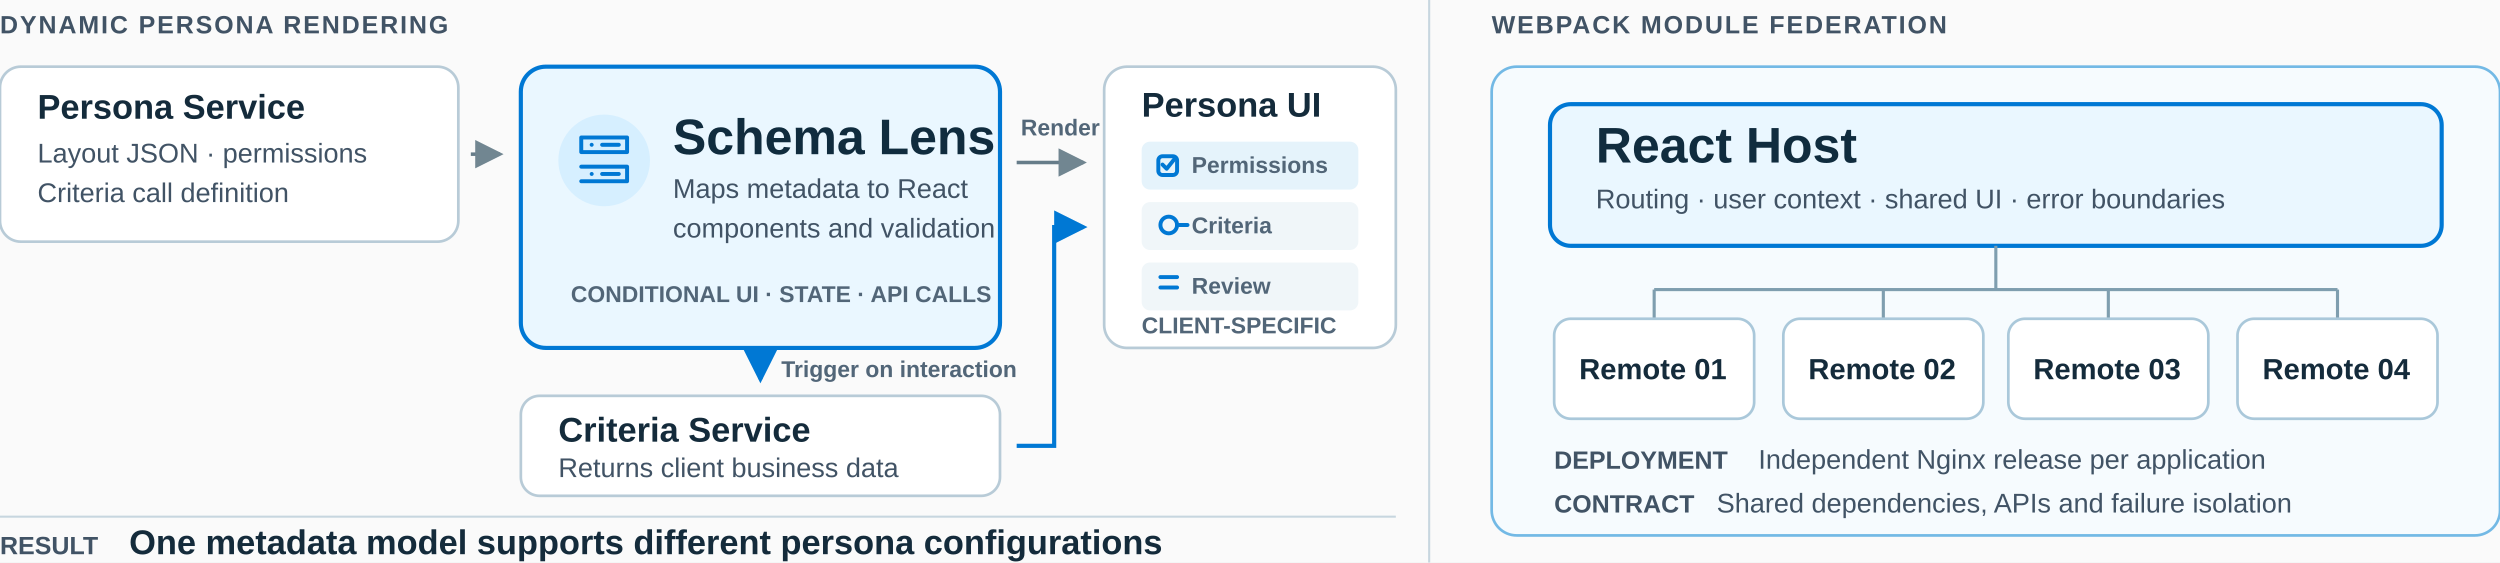
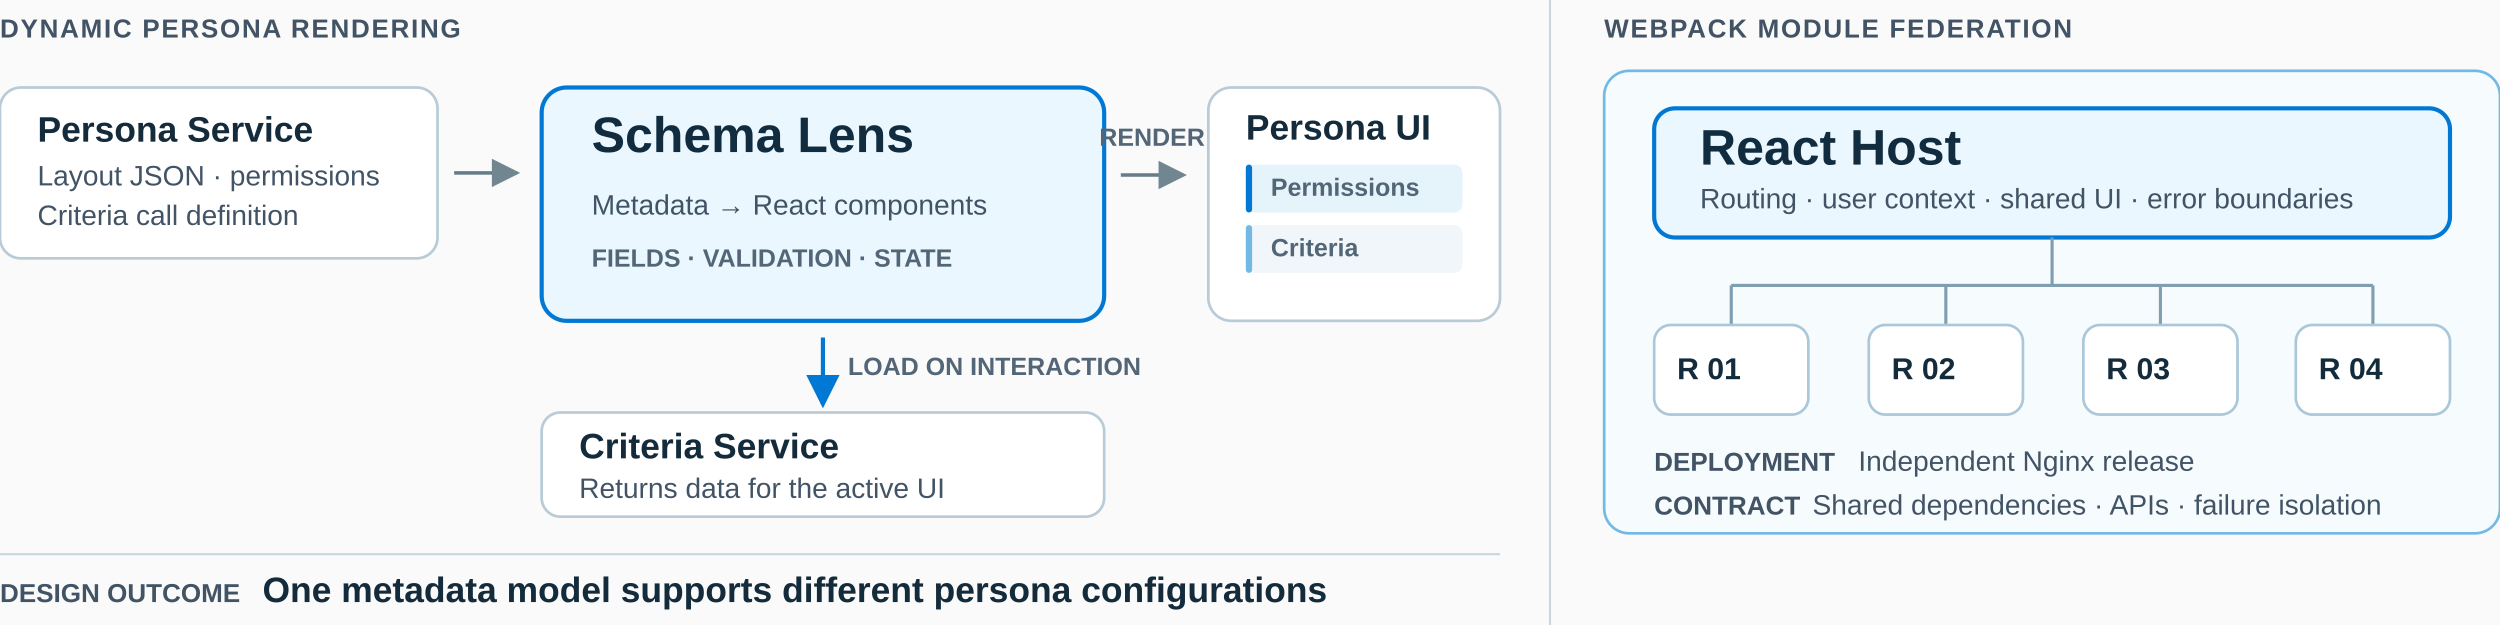
- <svg xmlns="http://www.w3.org/2000/svg" width="1200" height="270" viewBox="0 0 1200 270" role="img" aria-labelledby="title desc">
+ <svg xmlns="http://www.w3.org/2000/svg" width="1200" height="300" viewBox="0 0 1200 300" role="img" aria-labelledby="title desc">
  <defs>
    <marker id="arrow" markerWidth="8" markerHeight="8" refX="7" refY="4" orient="auto">
      <path d="M0 0L8 4L0 8Z" fill="#718691" />
    </marker>
    <marker id="blueArrow" markerWidth="8" markerHeight="8" refX="7" refY="4" orient="auto">
      <path d="M0 0L8 4L0 8Z" fill="#0078d4" />
    </marker>
    <style>
-       .eyebrow{font:700 12px Arial,sans-serif;letter-spacing:.075em;fill:#415365}.title{font:700 16.5px Arial,sans-serif;fill:#142b3b}.hero{font:700 24px Arial,sans-serif;fill:#102c3e}.sub{font:400 13px Arial,sans-serif;fill:#415365}.small{font:600 11px Arial,sans-serif;fill:#526678}.node{fill:#fff;stroke:#b8cbd7;stroke-width:1.3}.focus{fill:#eaf7ff;stroke:#0078d4;stroke-width:2}.zone{fill:#f6fbfe;stroke:#73b9e5;stroke-width:1.3}.line{stroke:#667c89;stroke-width:1.7;fill:none;marker-end:url(#arrow)}.blueLine{stroke:#0078d4;stroke-width:2;fill:none;marker-end:url(#blueArrow)}.icon{fill:none;stroke:#0078d4;stroke-width:1.9;stroke-linecap:round;stroke-linejoin:round}.remote{fill:#fff;stroke:#aac8da;stroke-width:1.3}.remoteTitle{font:700 14px Arial,sans-serif;fill:#142b3b}.footer{font:700 12px Arial,sans-serif;fill:#415365}
+       .eyebrow{font:700 12.5px Arial,sans-serif;letter-spacing:.065em;fill:#415365}.title{font:700 17px Arial,sans-serif;fill:#142b3b}.hero{font:700 24px Arial,sans-serif;fill:#102c3e}.sub{font:400 13.5px Arial,sans-serif;fill:#415365}.small{font:600 12px Arial,sans-serif;fill:#526678}.node{fill:#fff;stroke:#b8cbd7;stroke-width:1.3}.focus{fill:#eaf7ff;stroke:#0078d4;stroke-width:2}.zone{fill:#f6fbfe;stroke:#73b9e5;stroke-width:1.3}.line{stroke:#667c89;stroke-width:1.7;fill:none;marker-end:url(#arrow)}.blueLine{stroke:#0078d4;stroke-width:2;fill:none;marker-end:url(#blueArrow)}.icon{fill:none;stroke:#0078d4;stroke-width:1.9;stroke-linecap:round;stroke-linejoin:round}.remote{fill:#fff;stroke:#aac8da;stroke-width:1.3}.remoteTitle{font:700 14.5px Arial,sans-serif;fill:#142b3b}.footer{font:700 12.5px Arial,sans-serif;fill:#415365}
    </style>
  </defs>
-   <rect width="1200" height="270" fill="#fafafa" />
-   <text class="eyebrow" x="0" y="16">DYNAMIC PERSONA RENDERING</text>
-   <rect class="node" x="0" y="32" width="220" height="84" rx="10" />
-   <text class="title" x="18" y="57">Persona Service</text>
-   <text class="sub" x="18" y="78">Layout JSON · permissions</text>
-   <text class="sub" x="18" y="97">Criteria call definition</text>
-   <path class="line" d="M226 74H240" />
-   <rect class="focus" x="250" y="32" width="230" height="135" rx="12" />
-   <circle cx="290" cy="77" r="22" fill="#d6efff" />
-   <path class="icon" d="M279 66h22v7h-22zM279 80h22v7h-22M284 69.5h.01m0 14h.01m5-14h8m-8 14h8" />
-   <text class="hero" x="323" y="74">Schema Lens</text>
-   <text class="sub" x="323" y="95">Maps metadata to React</text>
-   <text class="sub" x="323" y="114">components and validation</text>
-   <text class="small" x="274" y="145">CONDITIONAL UI · STATE · API CALLS</text>
-   <path class="line" d="M488 78H520" />
-   <text class="small" x="490" y="65">Render</text>
-   <rect class="node" x="530" y="32" width="140" height="135" rx="11" />
-   <text class="title" x="548" y="56">Persona UI</text>
-   <rect x="548" y="68" width="104" height="23" rx="4" fill="#e5f3fb" />
-   <rect class="icon" x="556" y="75" width="9" height="9" rx="2" />
-   <path class="icon" d="m558 79 2 2 4-5" />
-   <text class="small" x="572" y="83">Permissions</text>
-   <rect x="548" y="97" width="104" height="23" rx="4" fill="#f0f6f9" />
-   <circle class="icon" cx="561" cy="108" r="4" />
-   <path class="icon" d="M565 108h5" />
-   <text class="small" x="572" y="112">Criteria</text>
-   <rect x="548" y="126" width="104" height="23" rx="4" fill="#f0f6f9" />
-   <path class="icon" d="M557 133h8m-8 5h8" />
-   <text class="small" x="572" y="141">Review</text>
-   <text class="small" x="548" y="160">CLIENT-SPECIFIC</text>
-   <path class="blueLine" d="M365 173V182" />
-   <text class="small" x="375" y="181">Trigger on interaction</text>
-   <rect class="node" x="250" y="190" width="230" height="48" rx="9" />
-   <text class="title" x="268" y="212">Criteria Service</text>
-   <text class="sub" x="268" y="229">Returns client business data</text>
-   <path class="blueLine" d="M488 214H506V109H520" />
-   <line x1="0" y1="248" x2="670" y2="248" stroke="#c7d6df" />
-   <text class="footer" x="0" y="266">RESULT</text>
-   <text class="title" x="62" y="266">One metadata model supports different persona configurations</text>
-   <line x1="686" y1="0" x2="686" y2="270" stroke="#c7d6df" />
-   <text class="eyebrow" x="716" y="16">WEBPACK MODULE FEDERATION</text>
-   <rect class="zone" x="716" y="32" width="484" height="225" rx="12" />
-   <rect class="focus" x="744" y="50" width="428" height="68" rx="10" />
-   <text class="hero" x="766" y="78">React Host</text>
-   <text class="sub" x="766" y="100">Routing · user context · shared UI · error boundaries</text>
-   <path d="M958 118V139M794 139H1122M794 139V153M904 139V153M1012 139V153M1122 139V153" stroke="#7f9eaf" stroke-width="1.5" fill="none" />
-   <rect class="remote" x="746" y="153" width="96" height="48" rx="8" />
-   <text class="remoteTitle" x="758" y="182">Remote 01</text>
-   <rect class="remote" x="856" y="153" width="96" height="48" rx="8" />
-   <text class="remoteTitle" x="868" y="182">Remote 02</text>
-   <rect class="remote" x="964" y="153" width="96" height="48" rx="8" />
-   <text class="remoteTitle" x="976" y="182">Remote 03</text>
-   <rect class="remote" x="1074" y="153" width="96" height="48" rx="8" />
-   <text class="remoteTitle" x="1086" y="182">Remote 04</text>
-   <text class="footer" x="746" y="225">DEPLOYMENT</text>
-   <text class="sub" x="844" y="225">Independent Nginx release per application</text>
-   <text class="footer" x="746" y="246">CONTRACT</text>
-   <text class="sub" x="824" y="246">Shared dependencies, APIs and failure isolation</text>
+   <rect width="1200" height="300" fill="#fafafa" />
+   <text class="eyebrow" x="0" y="18">DYNAMIC PERSONA RENDERING</text>
+   <rect class="node" x="0" y="42" width="210" height="82" rx="10" />
+   <text class="title" x="18" y="68">Persona Service</text>
+   <text class="sub" x="18" y="89">Layout JSON · permissions</text>
+   <text class="sub" x="18" y="108">Criteria call definition</text>
+   <path class="line" d="M218 83H248" />
+   <rect class="focus" x="260" y="42" width="270" height="112" rx="12" />
+   <text class="hero" x="284" y="73">Schema Lens</text>
+   <text class="sub" x="284" y="103">Metadata → React components</text>
+   <text class="small" x="284" y="128">FIELDS · VALIDATION · STATE</text>
+   <text class="small" x="553" y="70" text-anchor="middle">RENDER</text>
+   <path class="line" d="M538 84H568" />
+   <rect class="node" x="580" y="42" width="140" height="112" rx="11" />
+   <text class="title" x="598" y="67">Persona UI</text>
+   <rect x="598" y="79" width="104" height="23" rx="4" fill="#e5f3fb" />
+   <rect x="598" y="79" width="3" height="23" rx="1.5" fill="#0078d4" />
+   <text class="small" x="610" y="94">Permissions</text>
+   <rect x="598" y="108" width="104" height="23" rx="4" fill="#f0f6f9" />
+   <rect x="598" y="108" width="3" height="23" rx="1.5" fill="#73b9e5" />
+   <text class="small" x="610" y="123">Criteria</text>
+   <path class="blueLine" d="M395 162V194" />
+   <text class="small" x="407" y="180">LOAD ON INTERACTION</text>
+   <rect class="node" x="260" y="198" width="270" height="50" rx="9" />
+   <text class="title" x="278" y="220">Criteria Service</text>
+   <text class="sub" x="278" y="239">Returns data for the active UI</text>
+   <line x1="0" y1="266" x2="720" y2="266" stroke="#c7d6df" />
+   <text class="footer" x="0" y="289">DESIGN OUTCOME</text>
+   <text class="title" x="126" y="289">One metadata model supports different persona configurations</text>
+   <line x1="744" y1="0" x2="744" y2="300" stroke="#c7d6df" />
+   <text class="eyebrow" x="770" y="18">WEBPACK MODULE FEDERATION</text>
+   <rect class="zone" x="770" y="34" width="430" height="222" rx="12" />
+   <rect class="focus" x="794" y="52" width="382" height="62" rx="10" />
+   <text class="hero" x="816" y="79">React Host</text>
+   <text class="sub" x="816" y="100">Routing · user context · shared UI · error boundaries</text>
+   <path d="M985 114V137M831 137H1139M831 137V156M934 137V156M1037 137V156M1139 137V156" stroke="#7f9eaf" stroke-width="1.5" fill="none" />
+   <rect class="remote" x="794" y="156" width="74" height="43" rx="8" />
+   <text class="remoteTitle" x="805" y="182">R 01</text>
+   <rect class="remote" x="897" y="156" width="74" height="43" rx="8" />
+   <text class="remoteTitle" x="908" y="182">R 02</text>
+   <rect class="remote" x="1000" y="156" width="74" height="43" rx="8" />
+   <text class="remoteTitle" x="1011" y="182">R 03</text>
+   <rect class="remote" x="1102" y="156" width="74" height="43" rx="8" />
+   <text class="remoteTitle" x="1113" y="182">R 04</text>
+   <text class="footer" x="794" y="226">DEPLOYMENT</text>
+   <text class="sub" x="892" y="226">Independent Nginx release</text>
+   <text class="footer" x="794" y="247">CONTRACT</text>
+   <text class="sub" x="870" y="247">Shared dependencies · APIs · failure isolation</text>
</svg>
